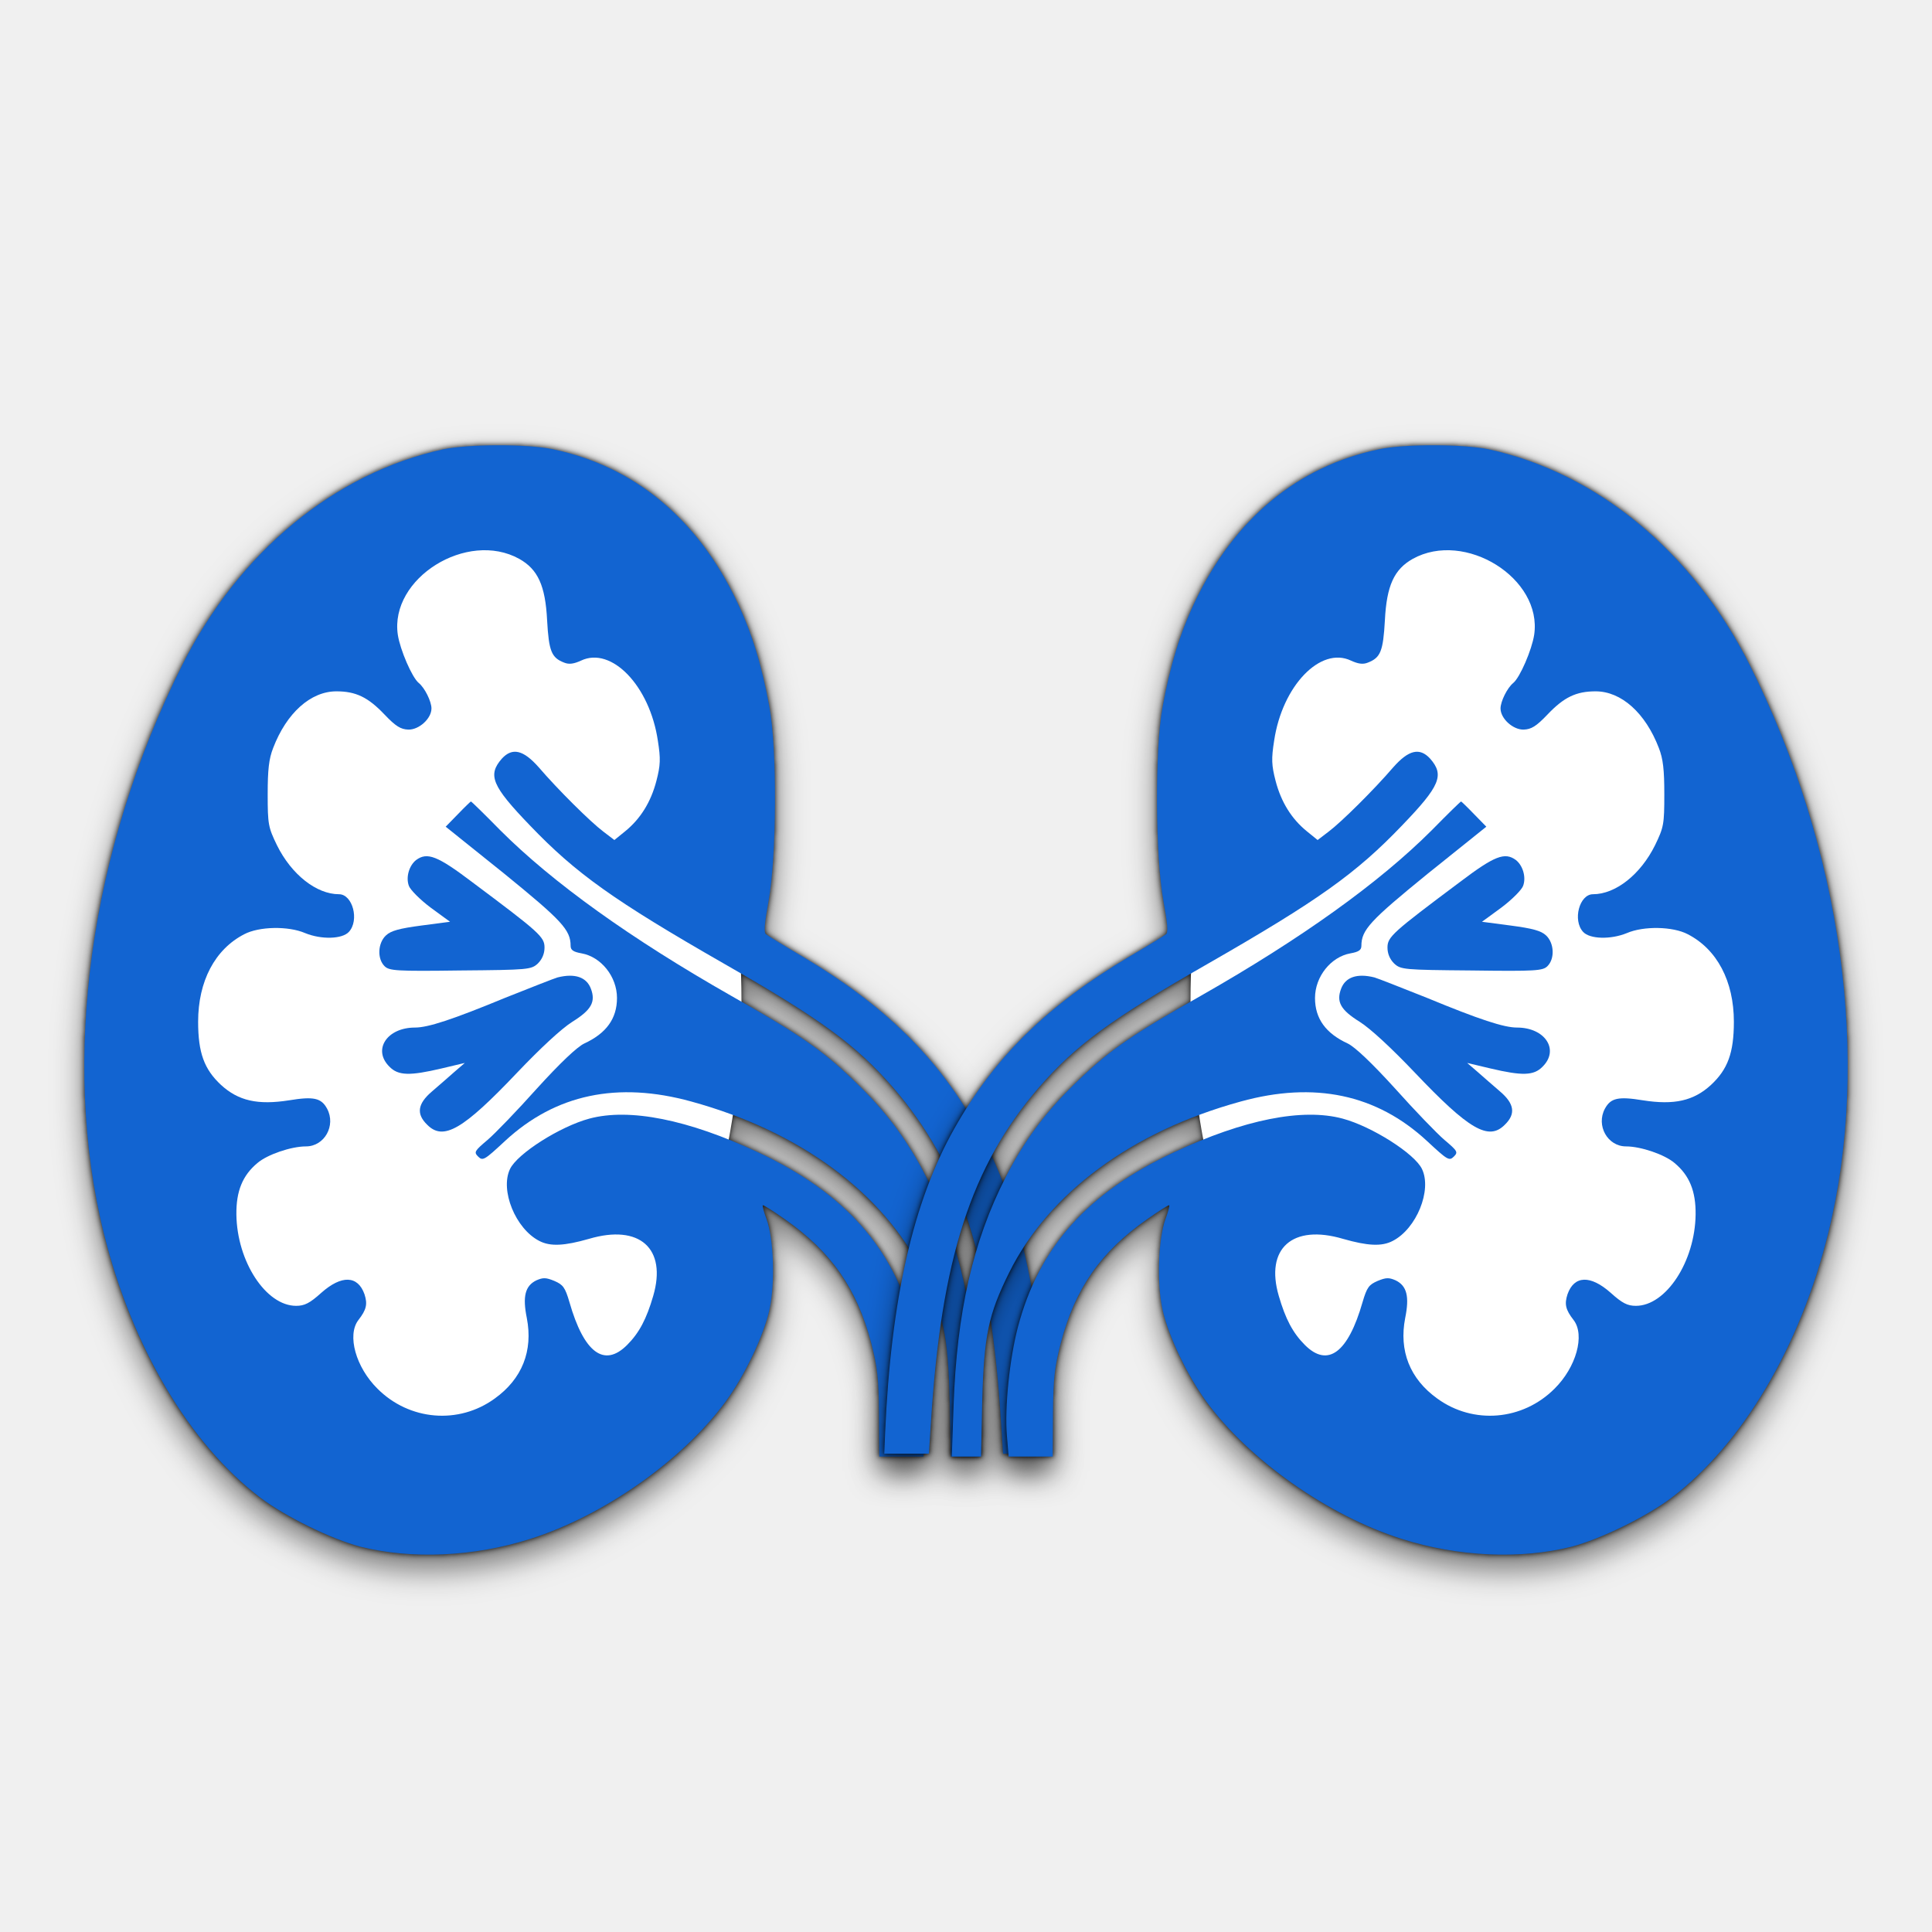
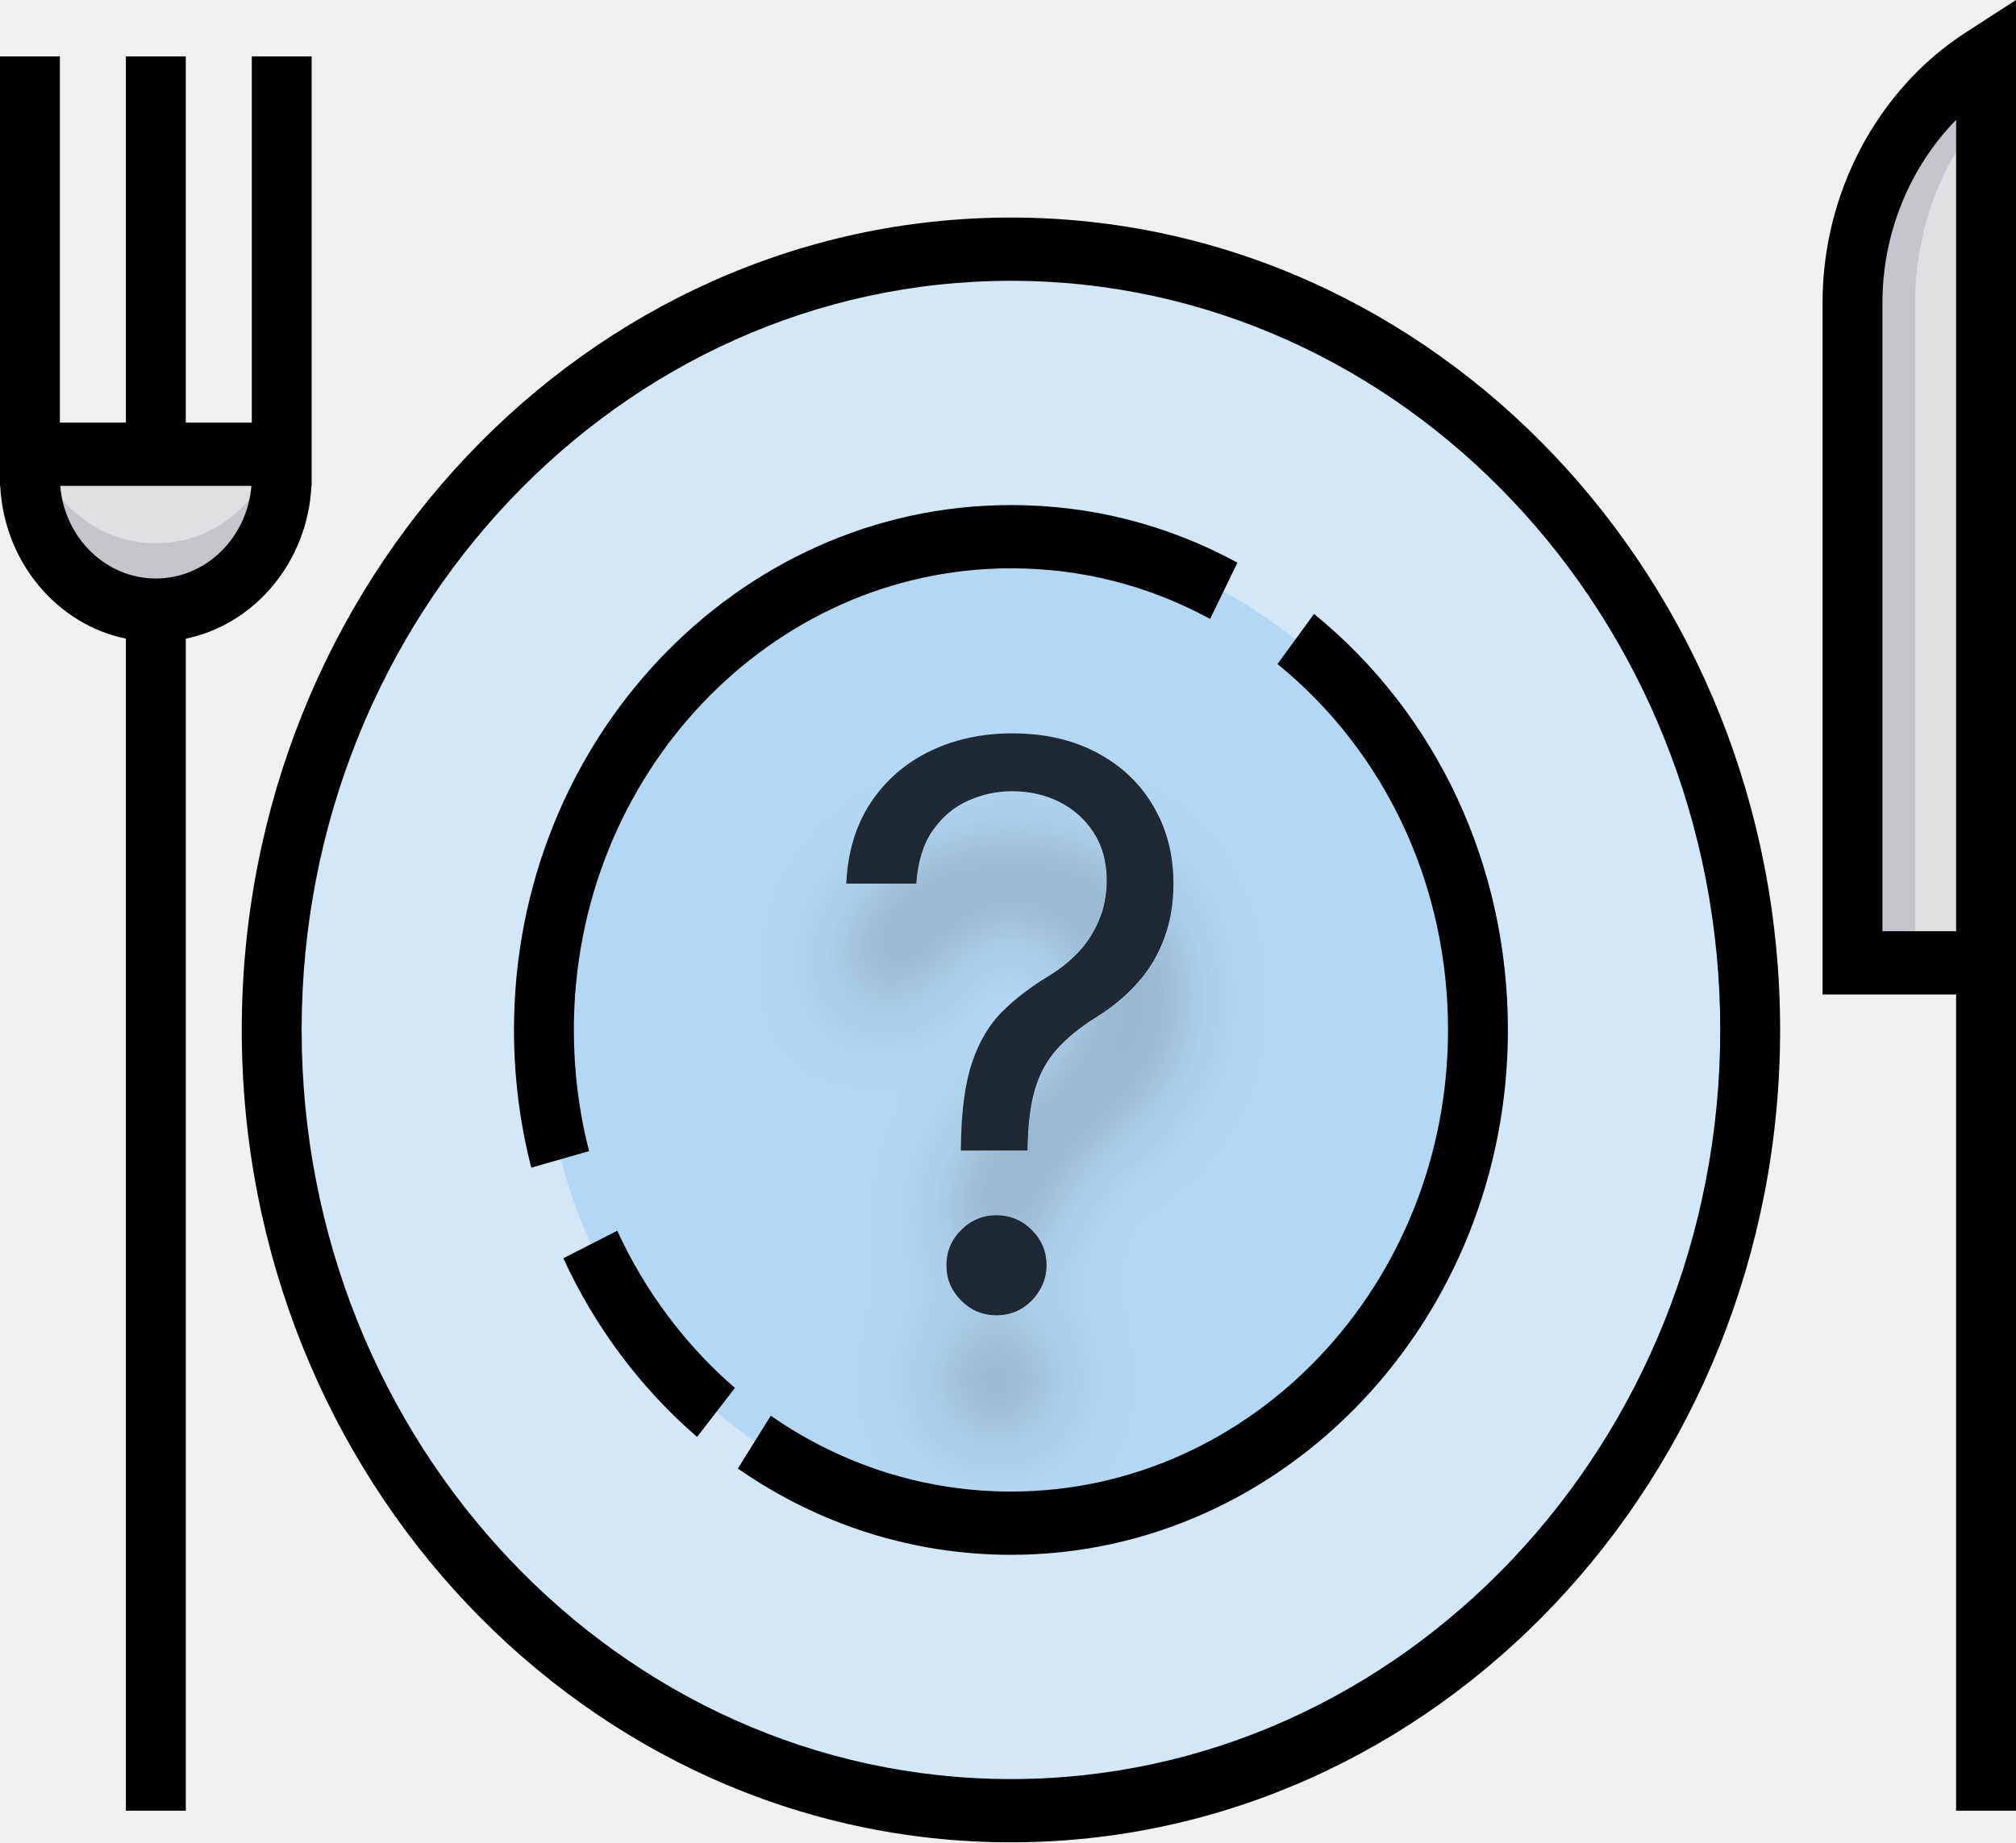
- <svg xmlns="http://www.w3.org/2000/svg" width="512" height="512" viewBox="0 0 512 512" fill="none">
-   <g filter="url(#filter0_ddd_2254_7709)">
-     <ellipse cx="118.199" cy="265.15" rx="78.3" ry="126.45" fill="white" />
-     <path d="M117.495 119.065C88.689 125.365 63.339 146.257 48.282 176.293C23.778 225.229 16.095 280.921 27.543 326.932C34.995 356.968 50.205 382.624 69.024 396.913C75.63 401.905 87.843 407.896 95.526 409.894C109.047 413.275 125.562 412.582 140.541 407.821C159.975 401.677 180.87 387.004 192.315 371.41C197.307 364.573 202.377 354.049 203.913 347.059C205.449 340.147 205.065 328.315 203.145 323.092C202.455 321.247 201.993 319.558 202.146 319.405C202.299 319.252 204.912 320.941 207.984 323.092C220.275 331.696 227.112 341.452 230.874 355.894C232.488 362.116 232.872 365.188 232.95 374.638L233.025 386.008H238.863H244.701L245.16 380.476C245.775 372.949 244.47 360.196 242.241 351.67C236.634 330.469 223.806 316.105 200.835 305.35C182.322 296.671 166.806 293.596 156.204 296.44C148.446 298.513 137.076 305.734 135.156 309.805C132.468 315.412 136.617 325.63 142.914 328.855C145.833 330.391 149.598 330.16 156.051 328.318C169.494 324.325 176.79 330.853 173.103 343.45C171.336 349.519 169.416 353.206 166.191 356.434C160.122 362.503 154.746 358.507 150.903 345.064C149.751 341.146 149.214 340.456 146.907 339.457C144.678 338.536 143.91 338.536 142.146 339.304C139.149 340.762 138.459 343.606 139.611 349.291C141.3 357.97 138.381 365.422 131.085 370.645C121.56 377.557 108.501 376.483 100.05 368.032C94.29 362.347 91.908 353.821 94.98 349.825C97.131 347.059 97.437 345.601 96.594 342.988C94.827 337.996 90.525 337.84 85.149 342.604C82.083 345.37 80.7 346.06 78.471 346.06C70.482 346.06 62.799 334.306 62.646 321.862C62.568 315.718 64.26 311.491 68.253 308.188C70.866 305.959 77.163 303.808 81.081 303.808C85.998 303.808 89.07 298.276 86.688 293.821C85.152 290.98 83.154 290.518 76.626 291.592C68.331 292.897 63.183 291.745 58.575 287.521C54.12 283.378 52.506 279.001 52.506 270.781C52.506 260.026 56.961 251.578 64.719 247.582C68.637 245.509 76.395 245.353 80.85 247.273C85.152 249.04 90.684 248.887 92.451 246.967C95.292 243.895 93.45 236.98 89.838 236.98C83.847 236.98 77.241 231.757 73.398 223.999C71.094 219.235 70.941 218.467 70.941 210.481C70.941 204.028 71.247 201.109 72.402 198.19C75.936 188.971 82.311 183.211 89.148 183.211C94.296 183.211 97.521 184.747 101.898 189.355C104.895 192.505 106.2 193.273 108.198 193.351C111.039 193.429 114.342 190.432 114.342 187.744C114.342 185.902 112.575 182.29 110.961 180.985C109.194 179.527 106.044 172.228 105.429 168.235C103.2 153.256 123.789 140.428 137.616 148.108C142.533 150.874 144.528 155.176 144.99 164.392C145.452 172.612 146.142 174.301 149.523 175.606C150.828 176.143 152.136 175.912 153.978 175.069C162.045 171.229 172.185 181.753 174.336 196.27C175.104 201.109 175.029 202.801 173.952 206.947C172.494 212.554 169.728 217.009 165.657 220.312L162.816 222.616L159.897 220.387C156.516 217.852 147.837 209.248 142.767 203.335C138.696 198.727 135.777 198.034 133.011 201.031C129.171 205.408 130.323 208.252 140.463 218.776C152.601 231.451 162.585 238.594 191.931 255.418C217.587 270.091 226.884 276.928 236.64 288.142C254.616 308.959 262.605 333.616 265.293 377.02L265.83 385.24H271.746H277.659L277.428 379.633C275.892 344.221 269.976 318.331 259.068 299.05C248.391 280.075 234.411 266.401 212.67 253.495C207.831 250.654 203.451 247.963 202.992 247.579C202.377 247.117 202.608 244.66 203.682 238.744C205.833 226.99 205.986 198.568 203.913 187.429C201.915 176.368 199.227 167.686 195.387 159.622C184.941 137.575 168.195 123.595 146.532 119.062C139.773 117.607 124.179 117.685 117.495 119.065Z" fill="#1264D1" />
-     <path d="M121.413 215.701L118.11 219.082L133.626 231.526C148.914 243.97 151.218 246.43 151.218 250.654C151.218 251.806 151.986 252.268 154.137 252.652C159.285 253.573 163.509 258.796 163.509 264.481C163.509 269.935 160.668 273.853 154.83 276.541C152.91 277.462 148.455 281.689 142.308 288.448C137.085 294.286 131.169 300.43 129.171 302.122C125.715 305.041 125.562 305.347 126.714 306.502C127.944 307.732 128.403 307.423 133.857 302.353C147.222 289.987 163.662 286.528 183.174 291.907C212.058 299.818 234.105 316.18 244.551 337.228C250.083 348.367 251.235 353.974 251.694 371.257L252.003 386.005H255.921H259.761L259.299 372.715C258.453 347.749 254.151 328.93 245.472 311.953C240.48 302.122 234.564 294.208 226.038 286.144C217.74 278.155 211.749 274.084 193.851 263.944C167.118 248.734 146.454 233.908 132.552 220.003C128.403 215.779 124.947 212.398 124.794 212.398C124.716 212.398 123.18 213.859 121.413 215.701Z" fill="#1264D1" />
-     <path d="M110.274 227.917C108.429 229.375 107.508 232.45 108.354 234.754C108.738 235.831 111.351 238.441 114.114 240.514L119.262 244.279L111.657 245.278C105.819 246.046 103.59 246.661 102.285 247.891C100.134 249.889 99.903 254.035 101.901 256.033C103.131 257.263 104.898 257.416 121.95 257.185C140.079 257.032 140.769 256.954 142.536 255.34C143.688 254.188 144.303 252.73 144.303 251.116C144.303 248.275 142.998 247.123 125.022 233.68C115.881 226.765 113.193 225.766 110.274 227.917Z" fill="#1264D1" />
-     <path d="M147.763 259.027C146.917 259.258 140.695 261.715 133.936 264.403C119.803 270.241 113.425 272.314 109.969 272.314C102.517 272.314 98.677 278.23 103.21 282.685C105.514 285.067 108.586 285.142 117.037 283.147L123.181 281.689L120.415 284.071C118.879 285.454 116.191 287.758 114.424 289.294C110.659 292.519 110.275 295.21 113.194 298.051C117.496 302.428 122.719 299.356 137.083 284.224C143.152 277.849 148.759 272.623 151.678 270.781C156.748 267.631 157.9 265.48 156.595 262.024C155.443 258.949 152.371 257.875 147.763 259.027Z" fill="#1264D1" />
-   </g>
-   <g filter="url(#filter1_ddd_2254_7709)">
-     <ellipse cx="393.8" cy="265.15" rx="78.3" ry="126.45" fill="white" />
-     <path d="M394.505 119.065C423.311 125.365 448.661 146.257 463.718 176.293C488.222 225.229 495.905 280.921 484.457 326.932C477.005 356.968 461.795 382.624 442.976 396.913C436.37 401.905 424.157 407.896 416.474 409.894C402.953 413.275 386.438 412.582 371.459 407.821C352.025 401.677 331.13 387.004 319.685 371.41C314.693 364.573 309.623 354.049 308.087 347.059C306.551 340.147 306.935 328.315 308.855 323.092C309.545 321.247 310.007 319.558 309.854 319.405C309.701 319.252 307.088 320.941 304.016 323.092C291.725 331.696 284.888 341.452 281.126 355.894C279.512 362.116 279.128 365.188 279.05 374.638L278.975 386.008H273.137H267.299L266.84 380.476C266.225 372.949 267.53 360.196 269.759 351.67C275.366 330.469 288.194 316.105 311.165 305.35C329.678 296.671 345.194 293.596 355.796 296.44C363.554 298.513 374.924 305.734 376.844 309.805C379.532 315.412 375.383 325.63 369.086 328.855C366.167 330.391 362.402 330.16 355.949 328.318C342.506 324.325 335.21 330.853 338.897 343.45C340.664 349.519 342.584 353.206 345.809 356.434C351.878 362.503 357.254 358.507 361.097 345.064C362.249 341.146 362.786 340.456 365.093 339.457C367.322 338.536 368.09 338.536 369.854 339.304C372.851 340.762 373.541 343.606 372.389 349.291C370.7 357.97 373.619 365.422 380.915 370.645C390.44 377.557 403.499 376.483 411.95 368.032C417.71 362.347 420.092 353.821 417.02 349.825C414.869 347.059 414.563 345.601 415.406 342.988C417.173 337.996 421.475 337.84 426.851 342.604C429.917 345.37 431.3 346.06 433.529 346.06C441.518 346.06 449.201 334.306 449.354 321.862C449.432 315.718 447.74 311.491 443.747 308.188C441.134 305.959 434.837 303.808 430.919 303.808C426.002 303.808 422.93 298.276 425.312 293.821C426.848 290.98 428.846 290.518 435.374 291.592C443.669 292.897 448.817 291.745 453.425 287.521C457.88 283.378 459.494 279.001 459.494 270.781C459.494 260.026 455.039 251.578 447.281 247.582C443.363 245.509 435.605 245.353 431.15 247.273C426.848 249.04 421.316 248.887 419.549 246.967C416.708 243.895 418.55 236.98 422.162 236.98C428.153 236.98 434.759 231.757 438.602 223.999C440.906 219.235 441.059 218.467 441.059 210.481C441.059 204.028 440.753 201.109 439.598 198.19C436.064 188.971 429.689 183.211 422.852 183.211C417.704 183.211 414.479 184.747 410.102 189.355C407.105 192.505 405.8 193.273 403.802 193.351C400.961 193.429 397.658 190.432 397.658 187.744C397.658 185.902 399.425 182.29 401.039 180.985C402.806 179.527 405.956 172.228 406.571 168.235C408.8 153.256 388.211 140.428 374.384 148.108C369.467 150.874 367.472 155.176 367.01 164.392C366.548 172.612 365.858 174.301 362.477 175.606C361.172 176.143 359.864 175.912 358.022 175.069C349.955 171.229 339.815 181.753 337.664 196.27C336.896 201.109 336.971 202.801 338.048 206.947C339.506 212.554 342.272 217.009 346.343 220.312L349.184 222.616L352.103 220.387C355.484 217.852 364.163 209.248 369.233 203.335C373.304 198.727 376.223 198.034 378.989 201.031C382.829 205.408 381.677 208.252 371.537 218.776C359.399 231.451 349.415 238.594 320.069 255.418C294.413 270.091 285.116 276.928 275.36 288.142C257.384 308.959 249.395 333.616 246.707 377.02L246.17 385.24H240.254H234.341L234.572 379.633C236.108 344.221 242.024 318.331 252.932 299.05C263.609 280.075 277.589 266.401 299.33 253.495C304.169 250.654 308.549 247.963 309.008 247.579C309.623 247.117 309.392 244.66 308.318 238.744C306.167 226.99 306.014 198.568 308.087 187.429C310.085 176.368 312.773 167.686 316.613 159.622C327.059 137.575 343.805 123.595 365.468 119.062C372.227 117.607 387.821 117.685 394.505 119.065Z" fill="#1264D1" />
-     <path d="M390.587 215.701L393.89 219.082L378.374 231.526C363.086 243.97 360.782 246.43 360.782 250.654C360.782 251.806 360.014 252.268 357.863 252.652C352.715 253.573 348.491 258.796 348.491 264.481C348.491 269.935 351.332 273.853 357.17 276.541C359.09 277.462 363.545 281.689 369.692 288.448C374.915 294.286 380.831 300.43 382.829 302.122C386.285 305.041 386.438 305.347 385.286 306.502C384.056 307.732 383.597 307.423 378.143 302.353C364.778 289.987 348.338 286.528 328.826 291.907C299.942 299.818 277.895 316.18 267.449 337.228C261.917 348.367 260.765 353.974 260.306 371.257L259.997 386.005H256.079H252.239L252.701 372.715C253.547 347.749 257.849 328.93 266.528 311.953C271.52 302.122 277.436 294.208 285.962 286.144C294.26 278.155 300.251 274.084 318.149 263.944C344.882 248.734 365.546 233.908 379.448 220.003C383.597 215.779 387.053 212.398 387.206 212.398C387.284 212.398 388.82 213.859 390.587 215.701Z" fill="#1264D1" />
-     <path d="M401.726 227.917C403.571 229.375 404.492 232.45 403.646 234.754C403.262 235.831 400.649 238.441 397.886 240.514L392.738 244.279L400.343 245.278C406.181 246.046 408.41 246.661 409.715 247.891C411.866 249.889 412.097 254.035 410.099 256.033C408.869 257.263 407.102 257.416 390.05 257.185C371.921 257.032 371.231 256.954 369.464 255.34C368.312 254.188 367.697 252.73 367.697 251.116C367.697 248.275 369.002 247.123 386.978 233.68C396.119 226.765 398.807 225.766 401.726 227.917Z" fill="#1264D1" />
-     <path d="M364.237 259.027C365.083 259.258 371.305 261.715 378.064 264.403C392.197 270.241 398.575 272.314 402.031 272.314C409.483 272.314 413.323 278.23 408.79 282.685C406.486 285.067 403.414 285.142 394.963 283.147L388.819 281.689L391.585 284.071C393.121 285.454 395.809 287.758 397.576 289.294C401.341 292.519 401.725 295.21 398.806 298.051C394.504 302.428 389.281 299.356 374.917 284.224C368.848 277.849 363.241 272.623 360.322 270.781C355.252 267.631 354.1 265.48 355.405 262.024C356.557 258.949 359.629 257.875 364.237 259.027Z" fill="#1264D1" />
+ <svg xmlns="http://www.w3.org/2000/svg" width="512" height="468" viewBox="0 0 512 468" fill="none">
+   <path d="M503.291 15.04C482.91 28.188 470.477 51.597 470.477 76.826V244.592H486.433H504.395V27.973V14.328L503.291 15.04Z" fill="#E0E0E2" />
+   <path d="M504.397 27.973V14.328L503.293 15.04C482.912 28.188 470.479 51.597 470.479 76.826V244.592H486.435V76.826C486.433 58.502 492.997 41.143 504.397 27.973Z" fill="#C6C5CB" />
+   <path d="M486.432 76.825V244.591H504.394V27.972C492.996 41.142 486.432 58.501 486.432 76.825Z" fill="#E0E0E2" />
+   <path d="M69.76 115.394H9.393H7.604V121.211C7.604 139.865 21.918 154.987 39.575 154.987C57.233 154.987 71.547 139.865 71.547 121.211V115.394H69.76Z" fill="#E0E0E2" />
+   <path d="M39.577 138.031C25.616 138.031 13.751 128.573 9.393 115.396H7.604V121.213C7.604 139.867 21.918 154.989 39.575 154.989C57.233 154.989 71.547 139.867 71.547 121.213V115.396H69.758C65.401 128.573 53.538 138.031 39.577 138.031Z" fill="#C6C5CB" />
+   <path d="M256.751 459.971C360.44 459.971 444.496 371.173 444.496 261.635C444.496 152.096 360.44 63.298 256.751 63.298C153.062 63.298 69.006 152.096 69.006 261.635C69.006 371.173 153.062 459.971 256.751 459.971Z" fill="#D2E7F8" />
+   <path d="M256.751 386.739C322.155 386.739 375.175 330.728 375.175 261.634C375.175 192.541 322.155 136.529 256.751 136.529C191.347 136.529 138.327 192.541 138.327 261.634C138.327 330.728 191.347 386.739 256.751 386.739Z" fill="#B3D8F5" />
+   <path d="M256.747 55.264C149.033 55.264 61.4 147.841 61.4 261.631C61.4 375.423 149.033 468 256.747 468C364.462 468 452.094 375.423 452.094 261.631C452.094 147.84 364.462 55.264 256.747 55.264ZM256.747 451.933C157.419 451.933 76.609 366.564 76.609 261.631C76.609 156.699 157.419 71.331 256.747 71.331C356.076 71.331 436.885 156.699 436.885 261.631C436.885 366.564 356.076 451.933 256.747 451.933Z" fill="black" />
+   <path d="M145.742 261.632C145.742 196.971 195.539 144.366 256.747 144.366C274.572 144.366 291.591 148.69 307.331 157.219L314.272 142.922C296.364 133.219 277.01 128.299 256.748 128.299C187.154 128.299 130.534 188.112 130.534 261.632C130.534 273.498 132.012 285.27 134.926 296.62L149.604 292.412C147.04 282.434 145.742 272.078 145.742 261.632Z" fill="black" />
+   <path d="M156.761 312.635L143.07 319.632C151.049 337.055 162.795 352.749 177.04 365.017L186.651 352.565C174.116 341.768 163.78 327.96 156.761 312.635Z" fill="black" />
+   <path d="M333.721 155.957L324.439 168.683C351.965 191.091 367.753 224.969 367.753 261.631C367.753 326.292 317.956 378.899 256.748 378.899C234.957 378.899 213.868 372.234 195.757 359.629L187.389 373.044C207.991 387.385 231.974 394.966 256.748 394.966C326.343 394.966 382.962 335.153 382.962 261.631C382.96 219.948 365.013 181.431 333.721 155.957Z" fill="black" />
+   <path d="M79.097 123.427H79.154V121.211V107.36V14.328H63.945V107.361H47.181V14.328H31.972V107.361H15.209V14.328H0V107.361V121.212V123.428H0.057C1.017 142.743 14.443 158.62 31.973 162.239V459.969H47.182V162.239C64.71 158.619 78.136 142.743 79.097 123.427ZM39.577 146.955C26.847 146.955 16.366 136.588 15.299 123.428H63.856C62.787 136.588 52.306 146.955 39.577 146.955Z" fill="black" />
+   <path d="M462.872 76.825V252.625H496.791V459.968H512V252.625V154.988V0L499.328 8.184C476.841 22.691 462.872 48.99 462.872 76.825ZM496.791 154.987V236.558H478.08V76.824C478.08 59.262 485.028 42.464 496.791 30.451V154.987Z" fill="black" />
+   <g filter="url(#filter0_d_3051_7882)">
+     <path d="M244.03 292.295V291.447C244.124 282.449 245.066 275.288 246.857 269.964C248.647 264.641 251.191 260.33 254.489 257.032C257.786 253.734 261.744 250.696 266.361 247.916C269.14 246.22 271.637 244.218 273.852 241.909C276.066 239.554 277.809 236.845 279.081 233.783C280.4 230.72 281.06 227.328 281.06 223.607C281.06 218.99 279.976 214.985 277.809 211.593C275.642 208.201 272.744 205.586 269.117 203.749C265.489 201.912 261.461 200.993 257.033 200.993C253.17 200.993 249.448 201.794 245.867 203.396C242.287 204.997 239.295 207.518 236.892 210.957C234.49 214.396 233.1 218.895 232.723 224.455H214.915C215.292 216.446 217.365 209.591 221.134 203.89C224.95 198.19 229.967 193.832 236.186 190.817C242.452 187.802 249.401 186.294 257.033 186.294C265.324 186.294 272.532 187.943 278.657 191.241C284.829 194.539 289.587 199.061 292.932 204.809C296.324 210.557 298.02 217.105 298.02 224.455C298.02 229.637 297.219 234.324 295.617 238.517C294.062 242.71 291.801 246.456 288.833 249.754C285.912 253.051 282.379 255.972 278.233 258.516C274.087 261.107 270.766 263.84 268.269 266.714C265.772 269.54 263.958 272.909 262.827 276.819C261.697 280.73 261.084 285.606 260.99 291.447V292.295H244.03ZM253.075 334.131C249.589 334.131 246.597 332.882 244.1 330.385C241.604 327.888 240.355 324.897 240.355 321.411C240.355 317.924 241.604 314.933 244.1 312.436C246.597 309.939 249.589 308.69 253.075 308.69C256.562 308.69 259.553 309.939 262.05 312.436C264.547 314.933 265.795 317.924 265.795 321.411C265.795 323.719 265.207 325.839 264.029 327.771C262.898 329.702 261.367 331.257 259.435 332.435C257.551 333.565 255.431 334.131 253.075 334.131Z" fill="#1F2933" />
  </g>
  <defs>
-     <filter id="filter0_ddd_2254_7709" x="-8" y="111" width="316" height="316" filterUnits="userSpaceOnUse" color-interpolation-filters="sRGB">
+     <filter id="filter0_d_3051_7882" x="192.915" y="186.294" width="127.104" height="198.837" filterUnits="userSpaceOnUse" color-interpolation-filters="sRGB">
      <feFlood flood-opacity="0" result="BackgroundImageFix" />
      <feColorMatrix in="SourceAlpha" type="matrix" values="0 0 0 0 0 0 0 0 0 0 0 0 0 0 0 0 0 0 127 0" result="hardAlpha" />
-       <feOffset />
-       <feGaussianBlur stdDeviation="0.5" />
-       <feColorMatrix type="matrix" values="0 0 0 0 0 0 0 0 0 0 0 0 0 0 0 0 0 0 0.5 0" />
-       <feBlend mode="normal" in2="BackgroundImageFix" result="effect1_dropShadow_2254_7709" />
-       <feColorMatrix in="SourceAlpha" type="matrix" values="0 0 0 0 0 0 0 0 0 0 0 0 0 0 0 0 0 0 127 0" result="hardAlpha" />
-       <feOffset />
-       <feGaussianBlur stdDeviation="1" />
-       <feColorMatrix type="matrix" values="0 0 0 0 0 0 0 0 0 0 0 0 0 0 0 0 0 0 0.5 0" />
-       <feBlend mode="normal" in2="effect1_dropShadow_2254_7709" result="effect2_dropShadow_2254_7709" />
-       <feColorMatrix in="SourceAlpha" type="matrix" values="0 0 0 0 0 0 0 0 0 0 0 0 0 0 0 0 0 0 127 0" result="hardAlpha" />
-       <feOffset dy="4" />
-       <feGaussianBlur stdDeviation="4" />
-       <feColorMatrix type="matrix" values="0 0 0 0 0 0 0 0 0 0 0 0 0 0 0 0 0 0 0.5 0" />
-       <feBlend mode="normal" in2="effect2_dropShadow_2254_7709" result="effect3_dropShadow_2254_7709" />
-       <feBlend mode="normal" in="SourceGraphic" in2="effect3_dropShadow_2254_7709" result="shape" />
-     </filter>
-     <filter id="filter1_ddd_2254_7709" x="204" y="111" width="316" height="316" filterUnits="userSpaceOnUse" color-interpolation-filters="sRGB">
-       <feFlood flood-opacity="0" result="BackgroundImageFix" />
-       <feColorMatrix in="SourceAlpha" type="matrix" values="0 0 0 0 0 0 0 0 0 0 0 0 0 0 0 0 0 0 127 0" result="hardAlpha" />
-       <feOffset />
-       <feGaussianBlur stdDeviation="0.5" />
-       <feColorMatrix type="matrix" values="0 0 0 0 0 0 0 0 0 0 0 0 0 0 0 0 0 0 0.5 0" />
-       <feBlend mode="normal" in2="BackgroundImageFix" result="effect1_dropShadow_2254_7709" />
-       <feColorMatrix in="SourceAlpha" type="matrix" values="0 0 0 0 0 0 0 0 0 0 0 0 0 0 0 0 0 0 127 0" result="hardAlpha" />
-       <feOffset />
-       <feGaussianBlur stdDeviation="1" />
-       <feColorMatrix type="matrix" values="0 0 0 0 0 0 0 0 0 0 0 0 0 0 0 0 0 0 0.5 0" />
-       <feBlend mode="normal" in2="effect1_dropShadow_2254_7709" result="effect2_dropShadow_2254_7709" />
-       <feColorMatrix in="SourceAlpha" type="matrix" values="0 0 0 0 0 0 0 0 0 0 0 0 0 0 0 0 0 0 127 0" result="hardAlpha" />
-       <feOffset dy="4" />
-       <feGaussianBlur stdDeviation="4" />
-       <feColorMatrix type="matrix" values="0 0 0 0 0 0 0 0 0 0 0 0 0 0 0 0 0 0 0.5 0" />
-       <feBlend mode="normal" in2="effect2_dropShadow_2254_7709" result="effect3_dropShadow_2254_7709" />
-       <feBlend mode="normal" in="SourceGraphic" in2="effect3_dropShadow_2254_7709" result="shape" />
+       <feOffset dy="29" />
+       <feGaussianBlur stdDeviation="11" />
+       <feComposite in2="hardAlpha" operator="out" />
+       <feColorMatrix type="matrix" values="0 0 0 0 0 0 0 0 0 0 0 0 0 0 0 0 0 0 0.25 0" />
+       <feBlend mode="normal" in2="BackgroundImageFix" result="effect1_dropShadow_3051_7882" />
+       <feBlend mode="normal" in="SourceGraphic" in2="effect1_dropShadow_3051_7882" result="shape" />
    </filter>
  </defs>
</svg>
